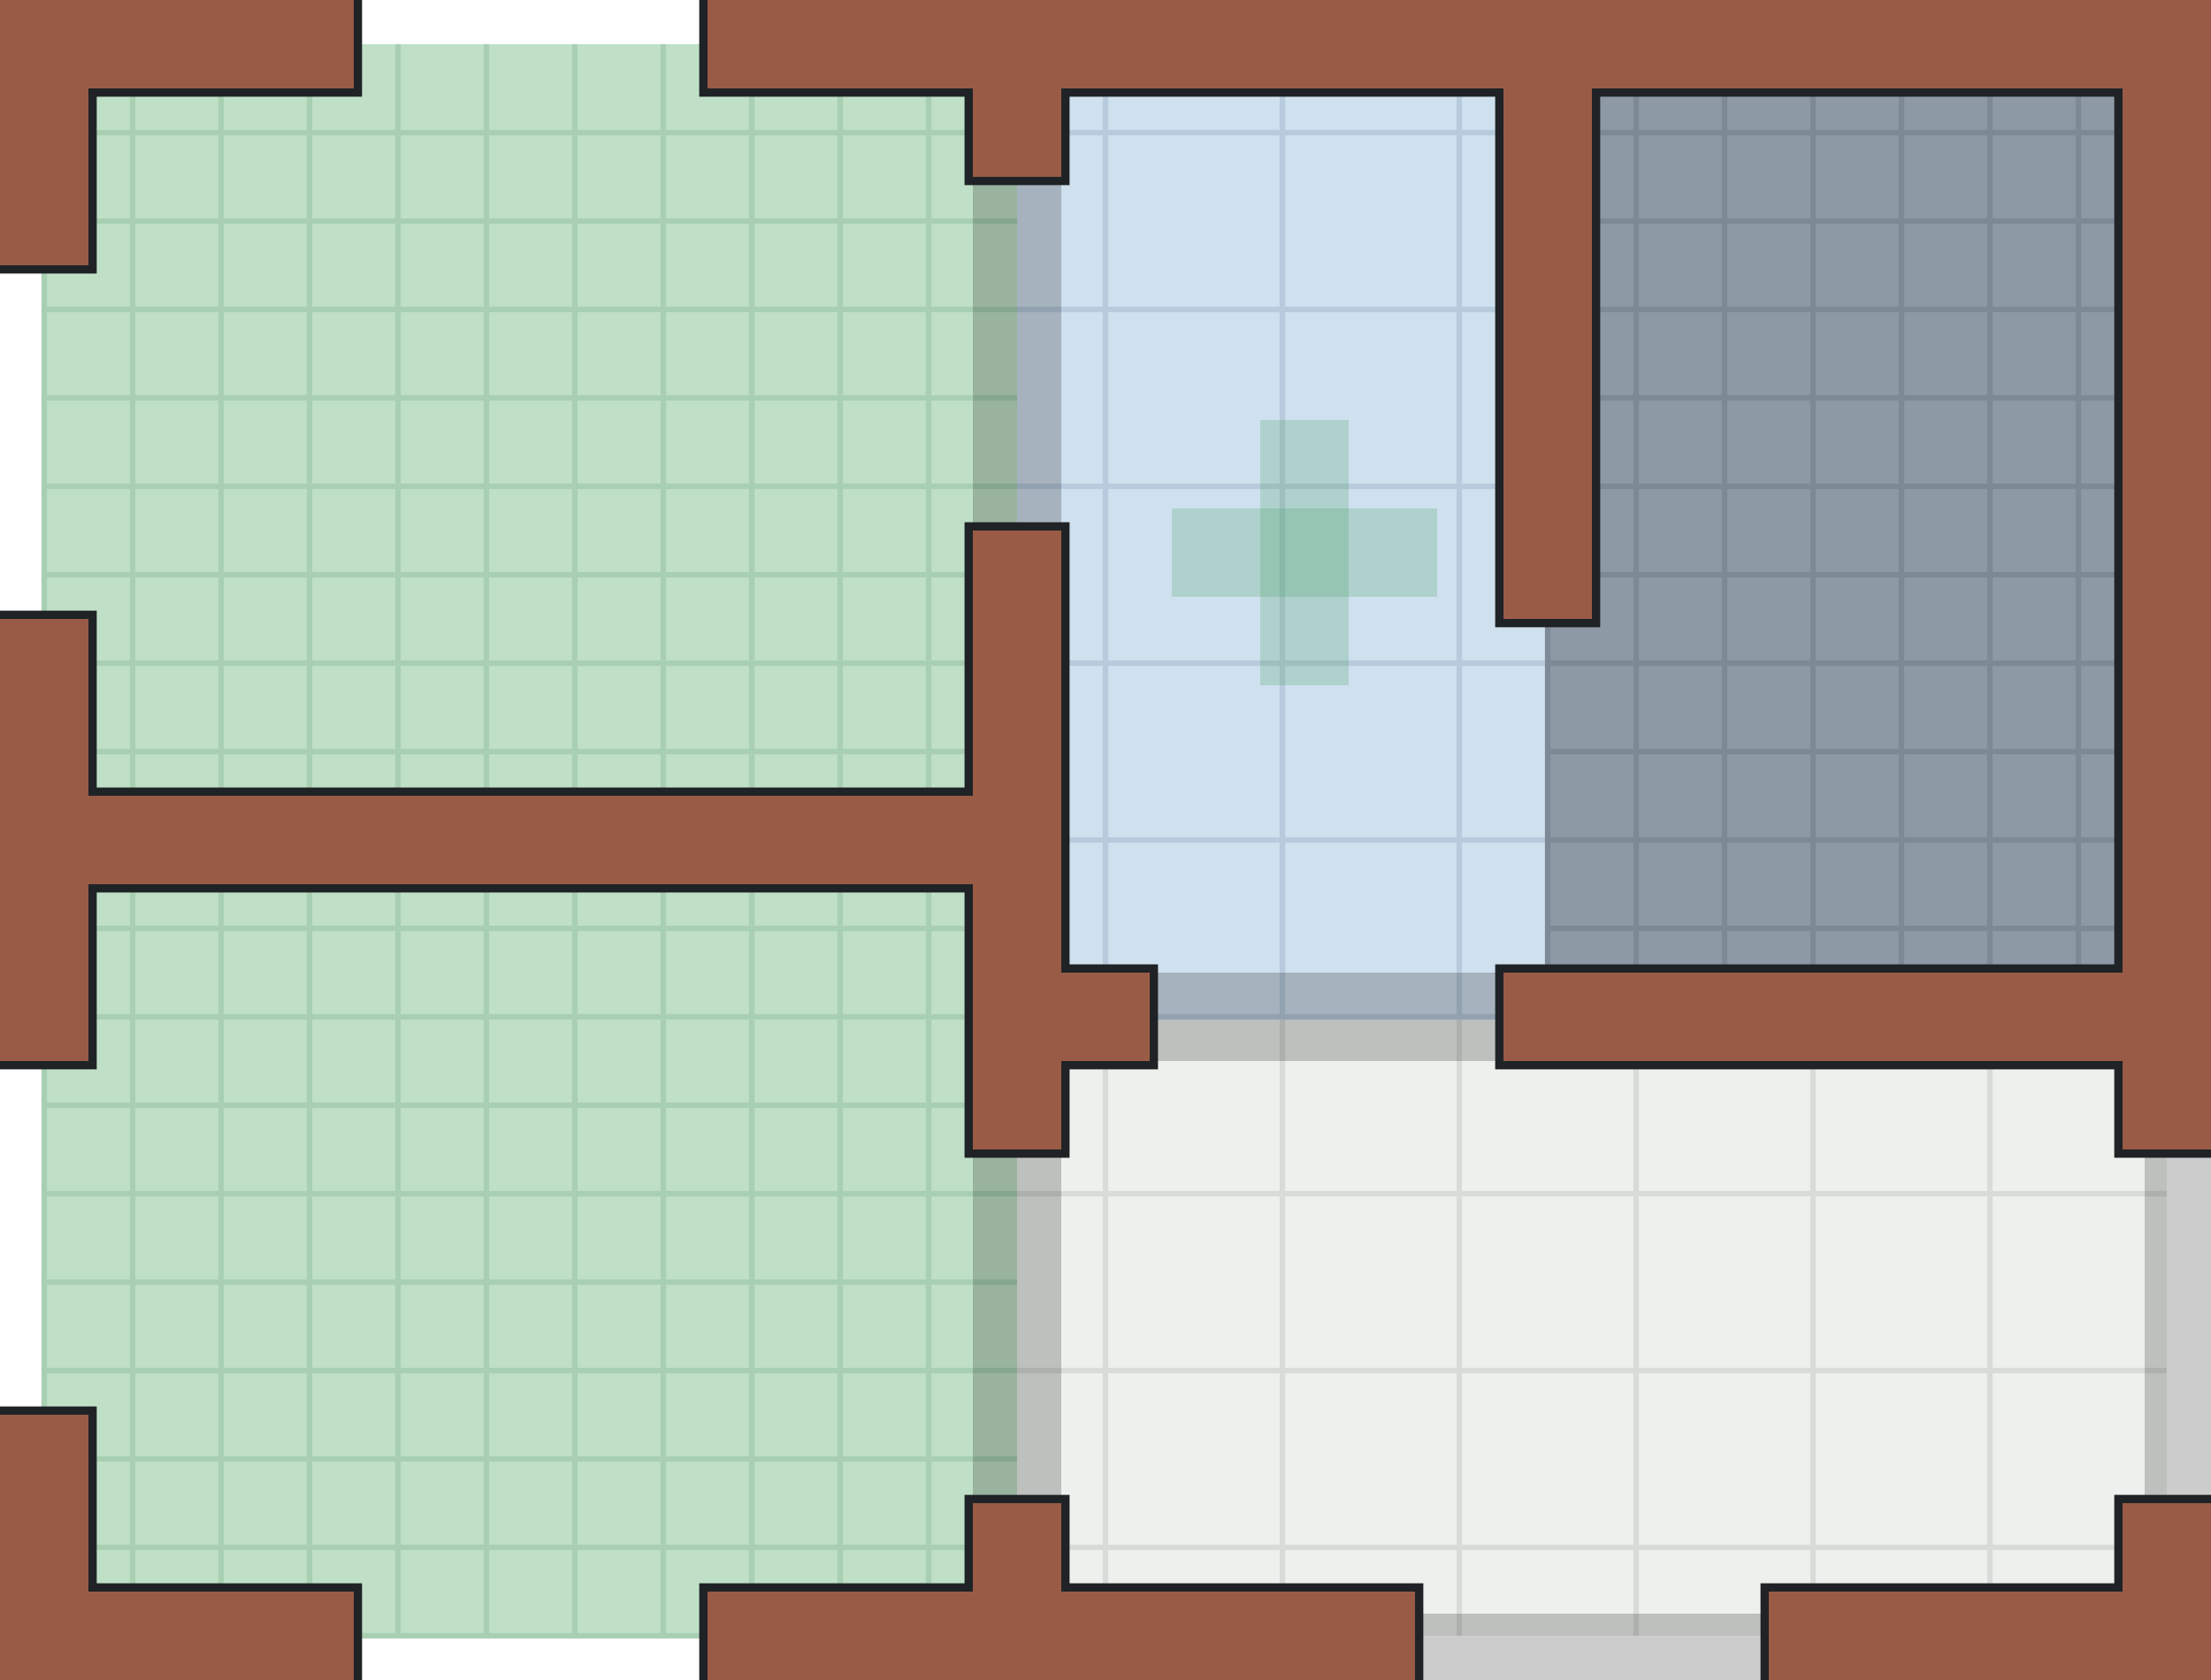
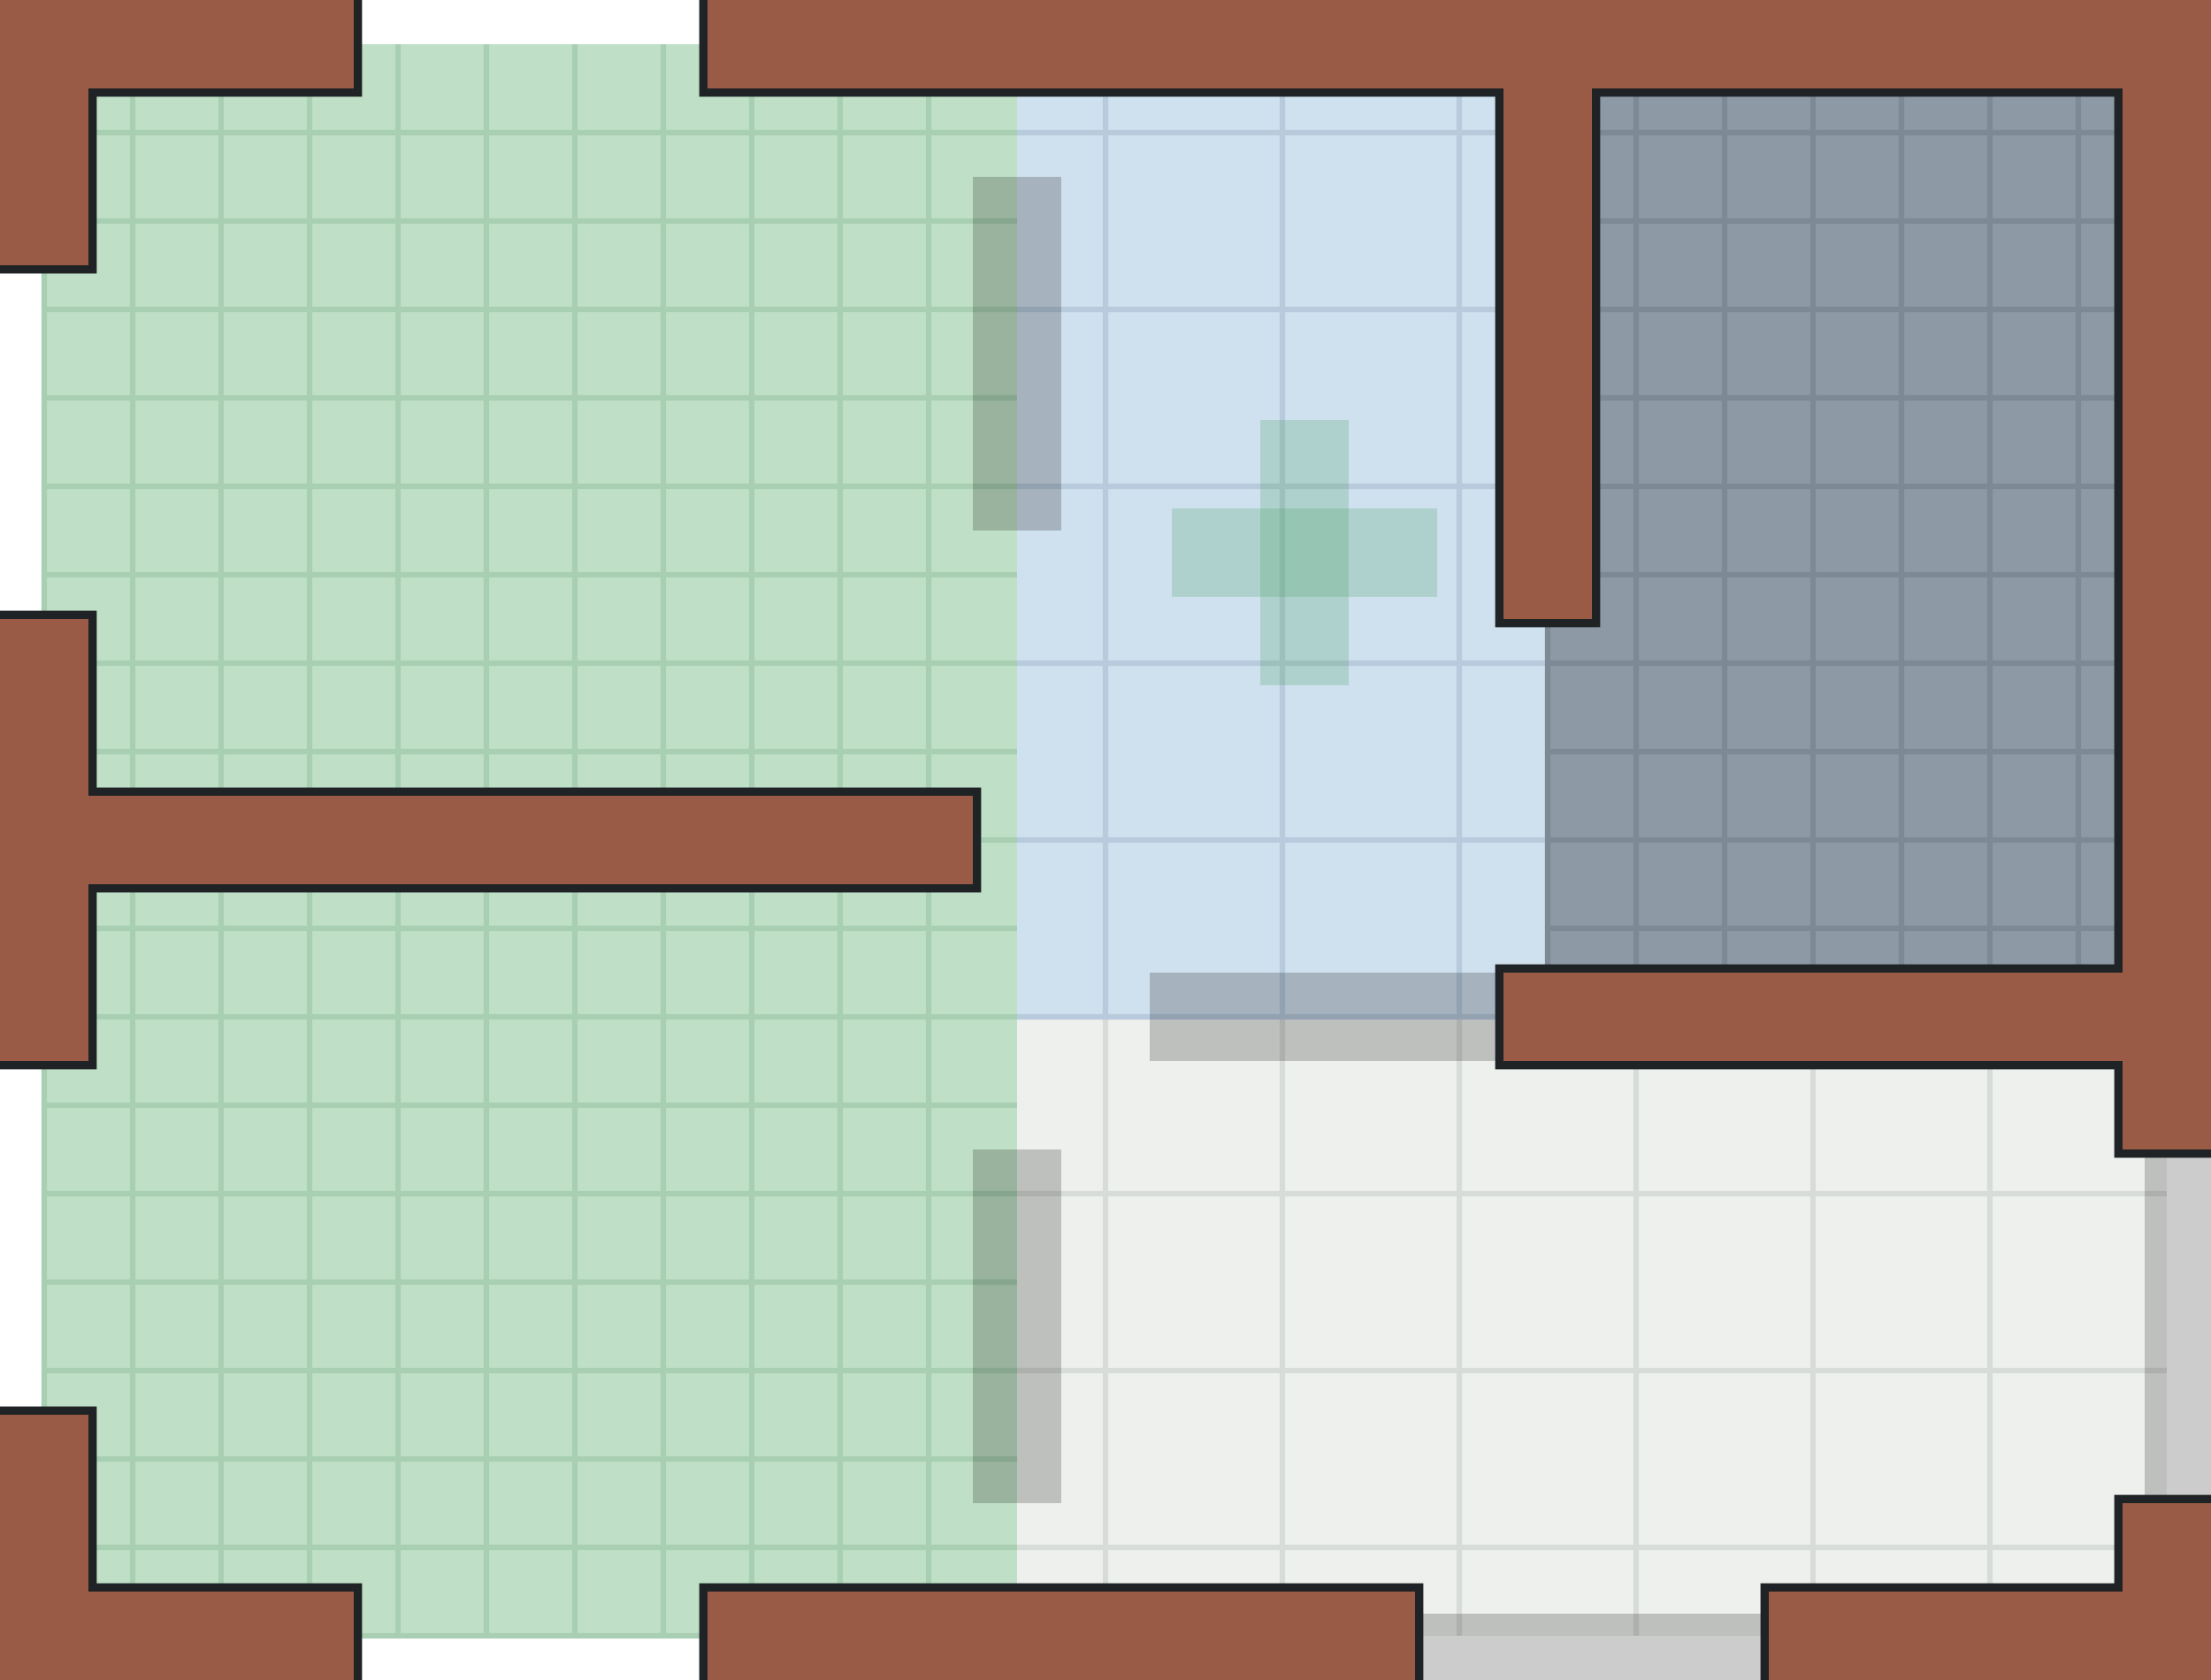
<svg xmlns="http://www.w3.org/2000/svg" width="800" height="608" viewBox="0 0 800 608">
  <rect x="16" y="304" width="352" height="288" fill="#bfe0c6" />
  <path d="M16 304V592M48 304V592M80 304V592M112 304V592M144 304V592M176 304V592M208 304V592M240 304V592M272 304V592M304 304V592M336 304V592M16 592H368M16 560H368M16 528H368M16 496H368M16 464H368M16 432H368M16 400H368M16 368H368M16 336H368" stroke="#a9cfb2" stroke-width="2" fill="none" />
  <rect x="16" y="16" width="352" height="288" fill="#bfe0c6" />
  <path d="M16 16V304M48 16V304M80 16V304M112 16V304M144 16V304M176 16V304M208 16V304M240 16V304M272 16V304M304 16V304M336 16V304M16 304H368M16 272H368M16 240H368M16 208H368M16 176H368M16 144H368M16 112H368M16 80H368M16 48H368" stroke="#a9cfb2" stroke-width="2" fill="none" />
  <rect x="368" y="368" width="416" height="224" fill="#eef0ee" />
  <path d="M400 368V592M464 368V592M528 368V592M592 368V592M656 368V592M720 368V592M368 560H784M368 496H784M368 432H784" stroke="#d8dcd8" stroke-width="2" fill="none" />
  <rect x="368" y="16" width="192" height="352" fill="#cfe0ee" />
  <path d="M400 16V368M464 16V368M528 16V368M368 368H560M368 304H560M368 240H560M368 176H560M368 112H560M368 48H560" stroke="#b8cbdd" stroke-width="2" fill="none" />
  <rect x="560" y="16" width="224" height="352" fill="#8d9aa6" />
  <path d="M560 16V368M592 16V368M624 16V368M656 16V368M688 16V368M720 16V368M752 16V368M560 368H784M560 336H784M560 304H784M560 272H784M560 240H784M560 208H784M560 176H784M560 144H784M560 112H784M560 80H784M560 48H784" stroke="#7d8a96" stroke-width="2" fill="none" />
  <rect x="456" y="152" width="32" height="96" fill="#3f9a5a" fill-opacity="0.22" />
  <rect x="424" y="184" width="96" height="32" fill="#3f9a5a" fill-opacity="0.22" />
  <rect x="512" y="584" width="128" height="32" fill="#00000033" />
  <rect x="776" y="416" width="32" height="128" fill="#00000033" />
  <rect x="352" y="416" width="32" height="128" fill="#00000033" />
  <rect x="352" y="64" width="32" height="128" fill="#00000033" />
  <rect x="416" y="352" width="128" height="32" fill="#00000033" />
  <rect x="-3" y="573" width="134" height="38" fill="#1f2326" />
  <rect x="253" y="573" width="262" height="38" fill="#1f2326" />
  <rect x="637" y="573" width="166" height="38" fill="#1f2326" />
  <rect x="-3" y="-3" width="134" height="38" fill="#1f2326" />
  <rect x="253" y="-3" width="550" height="38" fill="#1f2326" />
  <rect x="-3" y="509" width="38" height="70" fill="#1f2326" />
  <rect x="-3" y="221" width="38" height="166" fill="#1f2326" />
  <rect x="-3" y="29" width="38" height="70" fill="#1f2326" />
  <rect x="765" y="541" width="38" height="38" fill="#1f2326" />
  <rect x="765" y="29" width="38" height="390" fill="#1f2326" />
-   <rect x="349" y="541" width="38" height="38" fill="#1f2326" />
-   <rect x="349" y="189" width="38" height="230" fill="#1f2326" />
-   <rect x="349" y="29" width="38" height="38" fill="#1f2326" />
  <rect x="29" y="285" width="326" height="38" fill="#1f2326" />
-   <rect x="381" y="349" width="38" height="38" fill="#1f2326" />
  <rect x="541" y="349" width="230" height="38" fill="#1f2326" />
  <rect x="541" y="29" width="38" height="198" fill="#1f2326" />
  <rect x="0" y="576" width="128" height="32" fill="#9a5b46" />
  <rect x="256" y="576" width="256" height="32" fill="#9a5b46" />
  <rect x="640" y="576" width="160" height="32" fill="#9a5b46" />
  <rect x="0" y="0" width="128" height="32" fill="#9a5b46" />
  <rect x="256" y="0" width="544" height="32" fill="#9a5b46" />
  <rect x="0" y="512" width="32" height="64" fill="#9a5b46" />
  <rect x="0" y="224" width="32" height="160" fill="#9a5b46" />
  <rect x="0" y="32" width="32" height="64" fill="#9a5b46" />
  <rect x="768" y="544" width="32" height="32" fill="#9a5b46" />
  <rect x="768" y="32" width="32" height="384" fill="#9a5b46" />
-   <rect x="352" y="544" width="32" height="32" fill="#9a5b46" />
-   <rect x="352" y="192" width="32" height="224" fill="#9a5b46" />
-   <rect x="352" y="32" width="32" height="32" fill="#9a5b46" />
  <rect x="32" y="288" width="320" height="32" fill="#9a5b46" />
-   <rect x="384" y="352" width="32" height="32" fill="#9a5b46" />
  <rect x="544" y="352" width="224" height="32" fill="#9a5b46" />
  <rect x="544" y="32" width="32" height="192" fill="#9a5b46" />
</svg>
